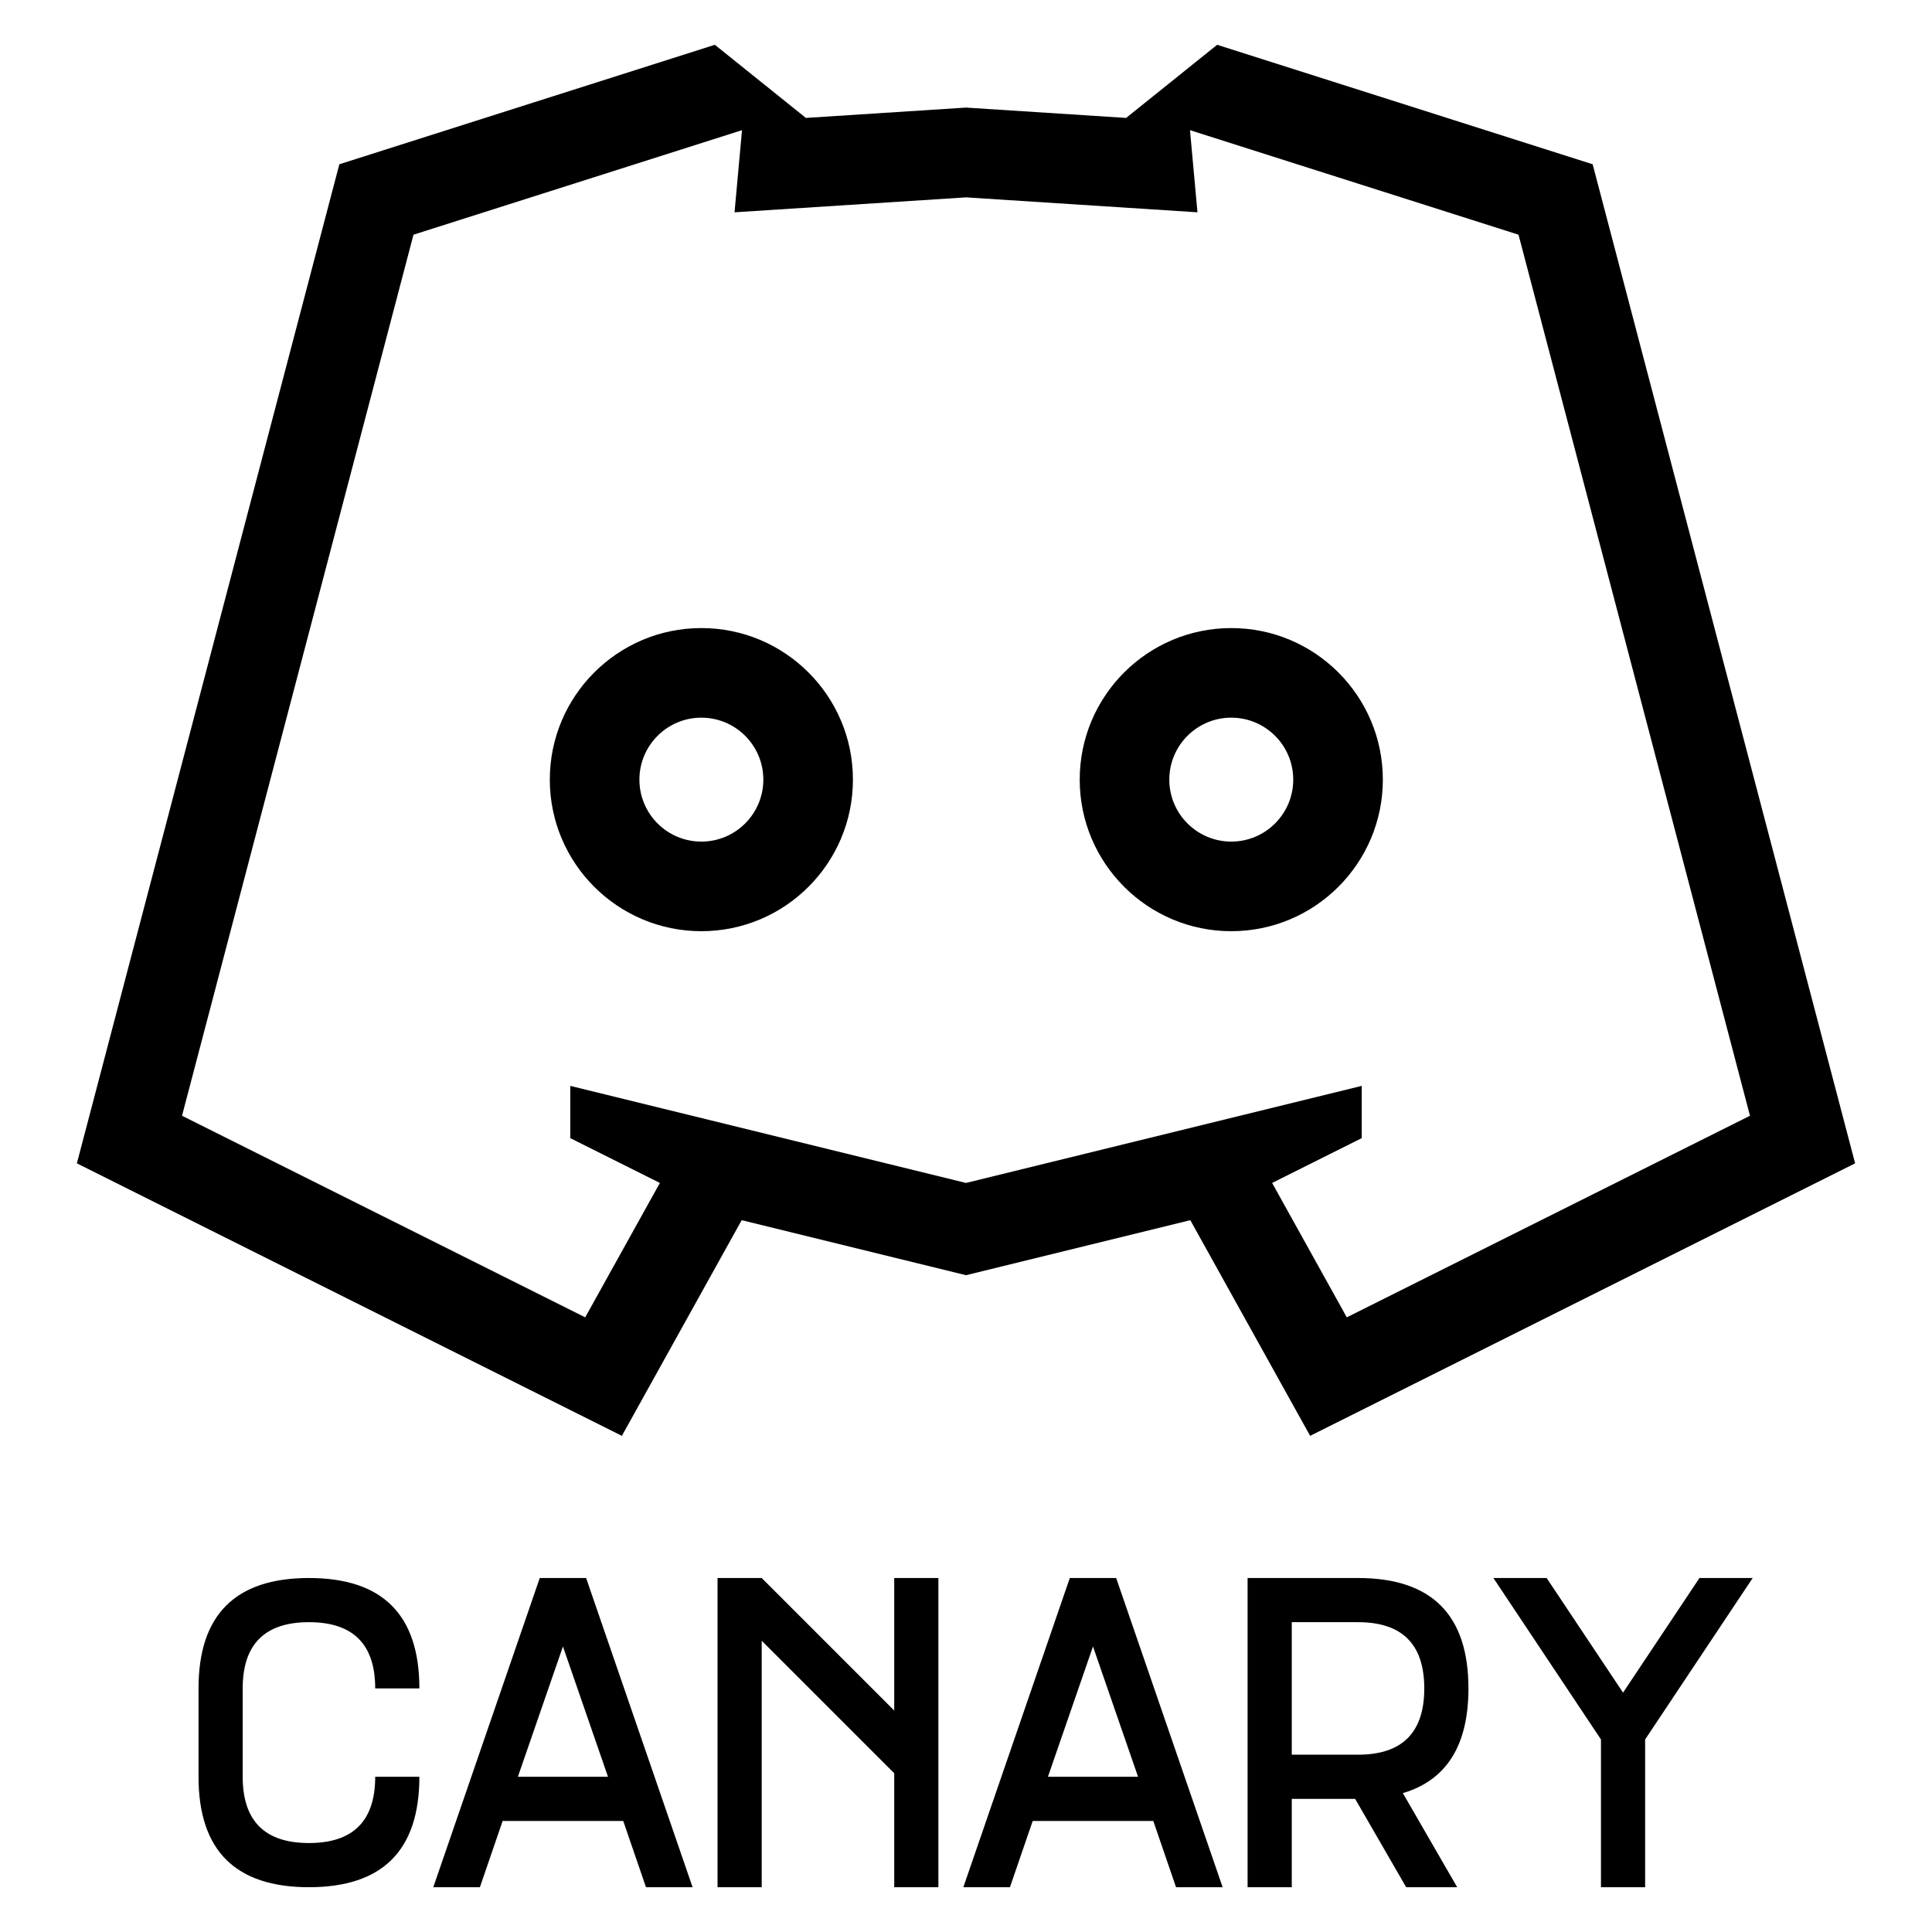
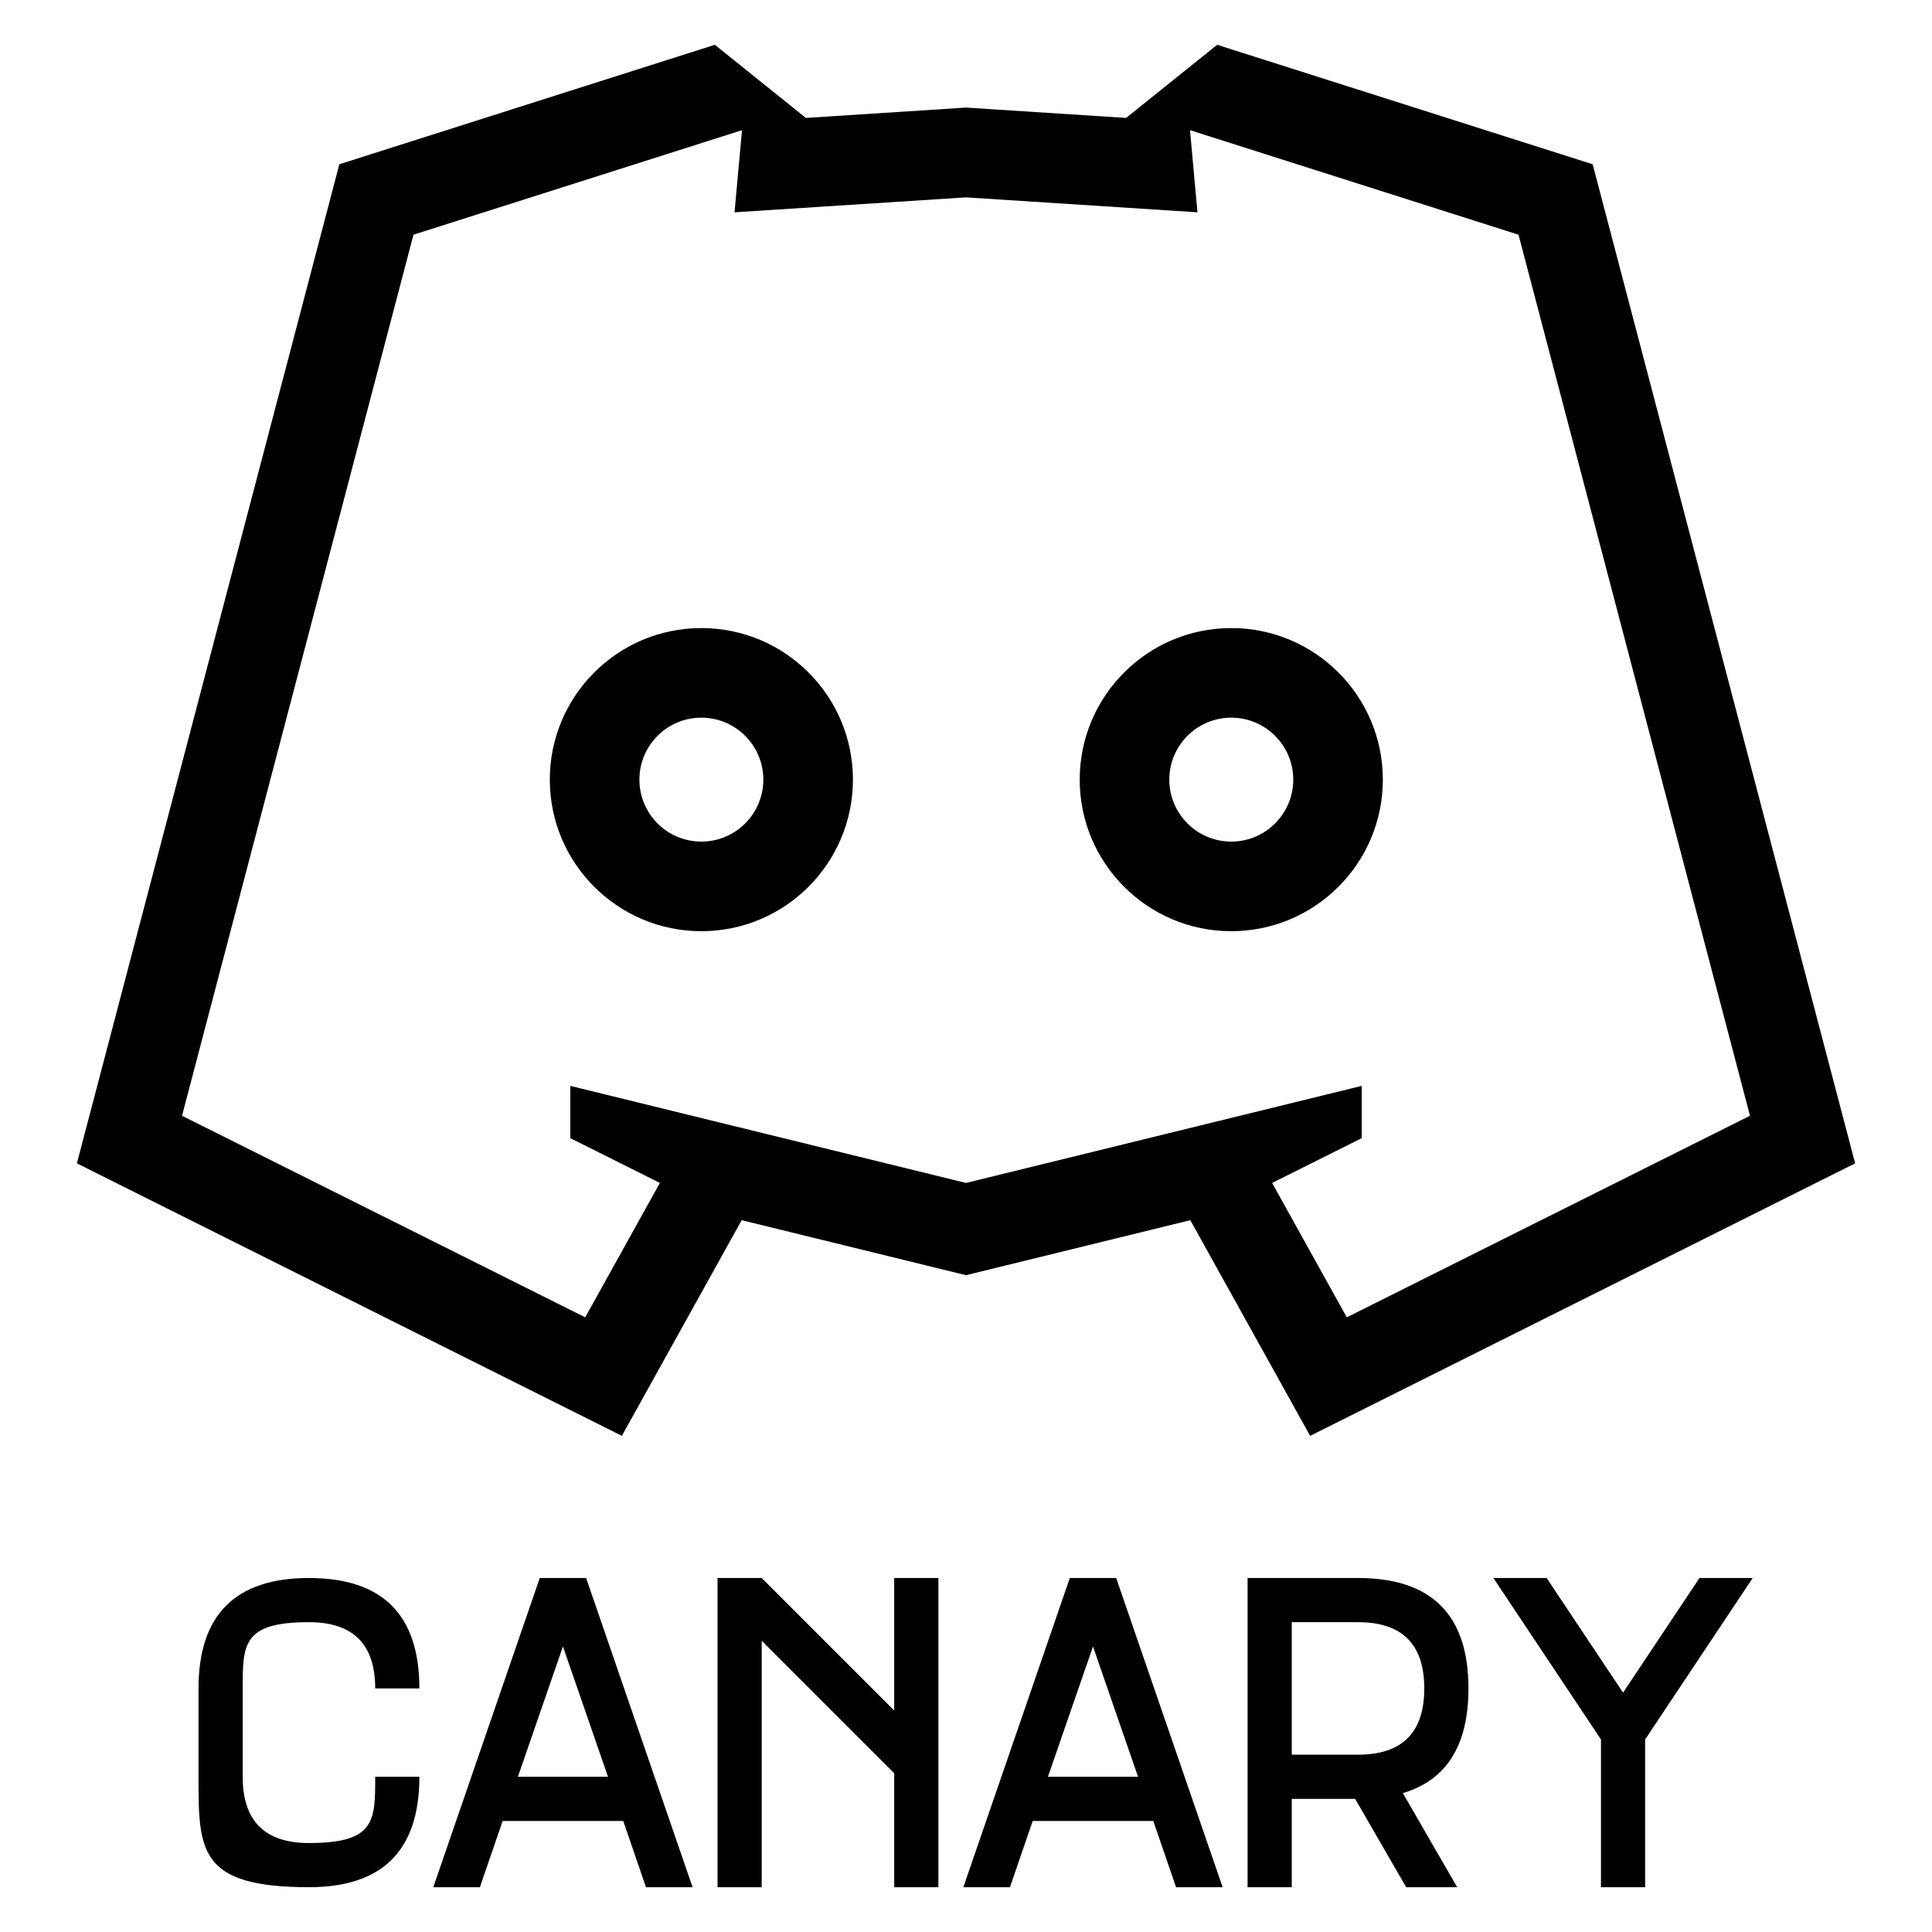
- <svg xmlns="http://www.w3.org/2000/svg" viewBox="0 0 500 500" fill-rule="evenodd" stroke-linejoin="round" stroke-miterlimit="2">
-   <path id="FG" d="M79.957 408.387c19.052 0 28.578 9.527 28.578 28.579H97.104c0-11.431-5.716-17.147-17.147-17.147s-17.148 5.716-17.148 17.147v22.863c0 11.432 5.716 17.147 17.148 17.147s17.147-5.715 17.147-17.147h11.431c0 19.053-9.526 28.579-28.578 28.579s-28.579-9.526-28.579-28.579v-22.863c0-19.052 9.526-28.579 28.579-28.579zm117.172 16.233v63.788h-11.431v-80.021h11.431l34.295 34.295v-34.295h11.431v80.021h-11.431v-29.493l-34.295-34.295zm154.325-16.233c19.053 0 28.579 9.527 28.579 28.579 0 14.709-5.658 23.74-16.976 27.093l14.061 24.349h-13.203l-13.204-22.863h-16.404v22.863h-11.431v-80.021h28.578zm-190.162 62.874h-31.208l-5.888 17.147h-12.06l27.493-79.849.057-.172h12.003l.057.172 27.493 79.849h-12.06l-5.887-17.147zm137.178 0h-31.208l-5.888 17.147h-12.06l27.493-79.849.057-.172h12.003l.057.172 27.493 79.849h-12.06l-5.887-17.147zm115.858-21.091l-27.836-41.783h13.775l19.776 29.665 19.777-29.665h13.775l-27.836 41.783v38.238h-11.431V450.17zm-256.98 9.659l-11.66-33.723-11.66 33.723h23.32zm137.178 0l-11.66-33.723-11.661 33.723h23.321zm74.076-22.863c0-11.431-5.716-17.147-17.148-17.147h-17.147v34.294h17.147c11.432 0 17.148-5.715 17.148-17.147zM208.561 30.517L185 11.592l-97.177 30.92-67.927 258.561 141.044 70.522 31.008-55.814L250 330.02l58.052-14.239 31.008 55.814 141.044-70.522-67.927-258.561L315 11.592l-23.561 18.925L250 27.843l-41.439 2.674zm-60.974 250.508v13.526l23.188 11.594-19.323 34.781-104.345-52.172 59.902-228.013 85.022-27.053-1.933 21.256L250 51.079l59.902 3.865-1.933-21.256 85.022 27.053 59.902 228.013-104.345 52.172-19.323-34.781 23.188-11.594v-13.526L250 306.145l-102.413-25.12zm33.926-118.481c21.649 0 39.224 17.575 39.224 39.224s-17.575 39.224-39.224 39.224-39.224-17.576-39.224-39.224 17.576-39.224 39.224-39.224zm137.14 0c-21.649 0-39.224 17.575-39.224 39.224s17.575 39.224 39.224 39.224 39.224-17.576 39.224-39.224-17.576-39.224-39.224-39.224zm-137.14 23.187c8.851 0 16.037 7.186 16.037 16.037s-7.186 16.036-16.037 16.036-16.036-7.186-16.036-16.036 7.186-16.037 16.036-16.037zm137.14 0c8.85 0 16.036 7.186 16.036 16.037s-7.186 16.036-16.036 16.036-16.037-7.186-16.037-16.036 7.186-16.037 16.037-16.037z" />
+ <svg xmlns="http://www.w3.org/2000/svg" fill-rule="evenodd" stroke-linejoin="round" stroke-miterlimit="2" viewBox="0 0 500 500">
+   <path id="FG" d="M79.957 408.387q28.578 0 28.578 28.579H97.104q0-17.147-17.147-17.147c-17.147 0-17.148 5.716-17.148 17.147v22.863q0 17.147 17.148 17.147c17.148 0 17.147-5.715 17.147-17.147h11.431q0 28.58-28.578 28.579c-28.578-.001-28.579-9.526-28.579-28.579v-22.863q0-28.578 28.579-28.579m117.172 16.233v63.788h-11.431v-80.021h11.431l34.295 34.295v-34.295h11.431v80.021h-11.431v-29.493zm154.325-16.233q28.58 0 28.579 28.579 0 22.063-16.976 27.093l14.061 24.349h-13.203l-13.204-22.863h-16.404v22.863h-11.431v-80.021zm-190.162 62.874h-31.208l-5.888 17.147h-12.06l27.493-79.849.057-.172h12.003l.057.172 27.493 79.849h-12.06zm137.178 0h-31.208l-5.888 17.147h-12.06l27.493-79.849.057-.172h12.003l.057.172 27.493 79.849h-12.06zm115.858-21.091-27.836-41.783h13.775l19.776 29.665 19.777-29.665h13.775l-27.836 41.783v38.238h-11.431zm-256.98 9.659-11.66-33.723-11.66 33.723zm137.178 0-11.66-33.723-11.661 33.723zm74.076-22.863q0-17.147-17.148-17.147h-17.147v34.294h17.147q17.148 0 17.148-17.147M208.561 30.517 185 11.592l-97.177 30.92-67.927 258.561 141.044 70.522 31.008-55.814L250 330.02l58.052-14.239 31.008 55.814 141.044-70.522-67.927-258.561L315 11.592l-23.561 18.925L250 27.843zm-60.974 250.508v13.526l23.188 11.594-19.323 34.781-104.345-52.172 59.902-228.013 85.022-27.053-1.933 21.256L250 51.079l59.902 3.865-1.933-21.256 85.022 27.053 59.902 228.013-104.345 52.172-19.323-34.781 23.188-11.594v-13.526L250 306.145zm33.926-118.481c21.649 0 39.224 17.575 39.224 39.224s-17.575 39.224-39.224 39.224-39.224-17.576-39.224-39.224 17.576-39.224 39.224-39.224m137.14 0c-21.649 0-39.224 17.575-39.224 39.224s17.575 39.224 39.224 39.224 39.224-17.576 39.224-39.224-17.576-39.224-39.224-39.224m-137.14 23.187c8.851 0 16.037 7.186 16.037 16.037s-7.186 16.036-16.037 16.036-16.036-7.186-16.036-16.036 7.186-16.037 16.036-16.037m137.14 0c8.85 0 16.036 7.186 16.036 16.037s-7.186 16.036-16.036 16.036-16.037-7.186-16.037-16.036 7.186-16.037 16.037-16.037" />
</svg>
